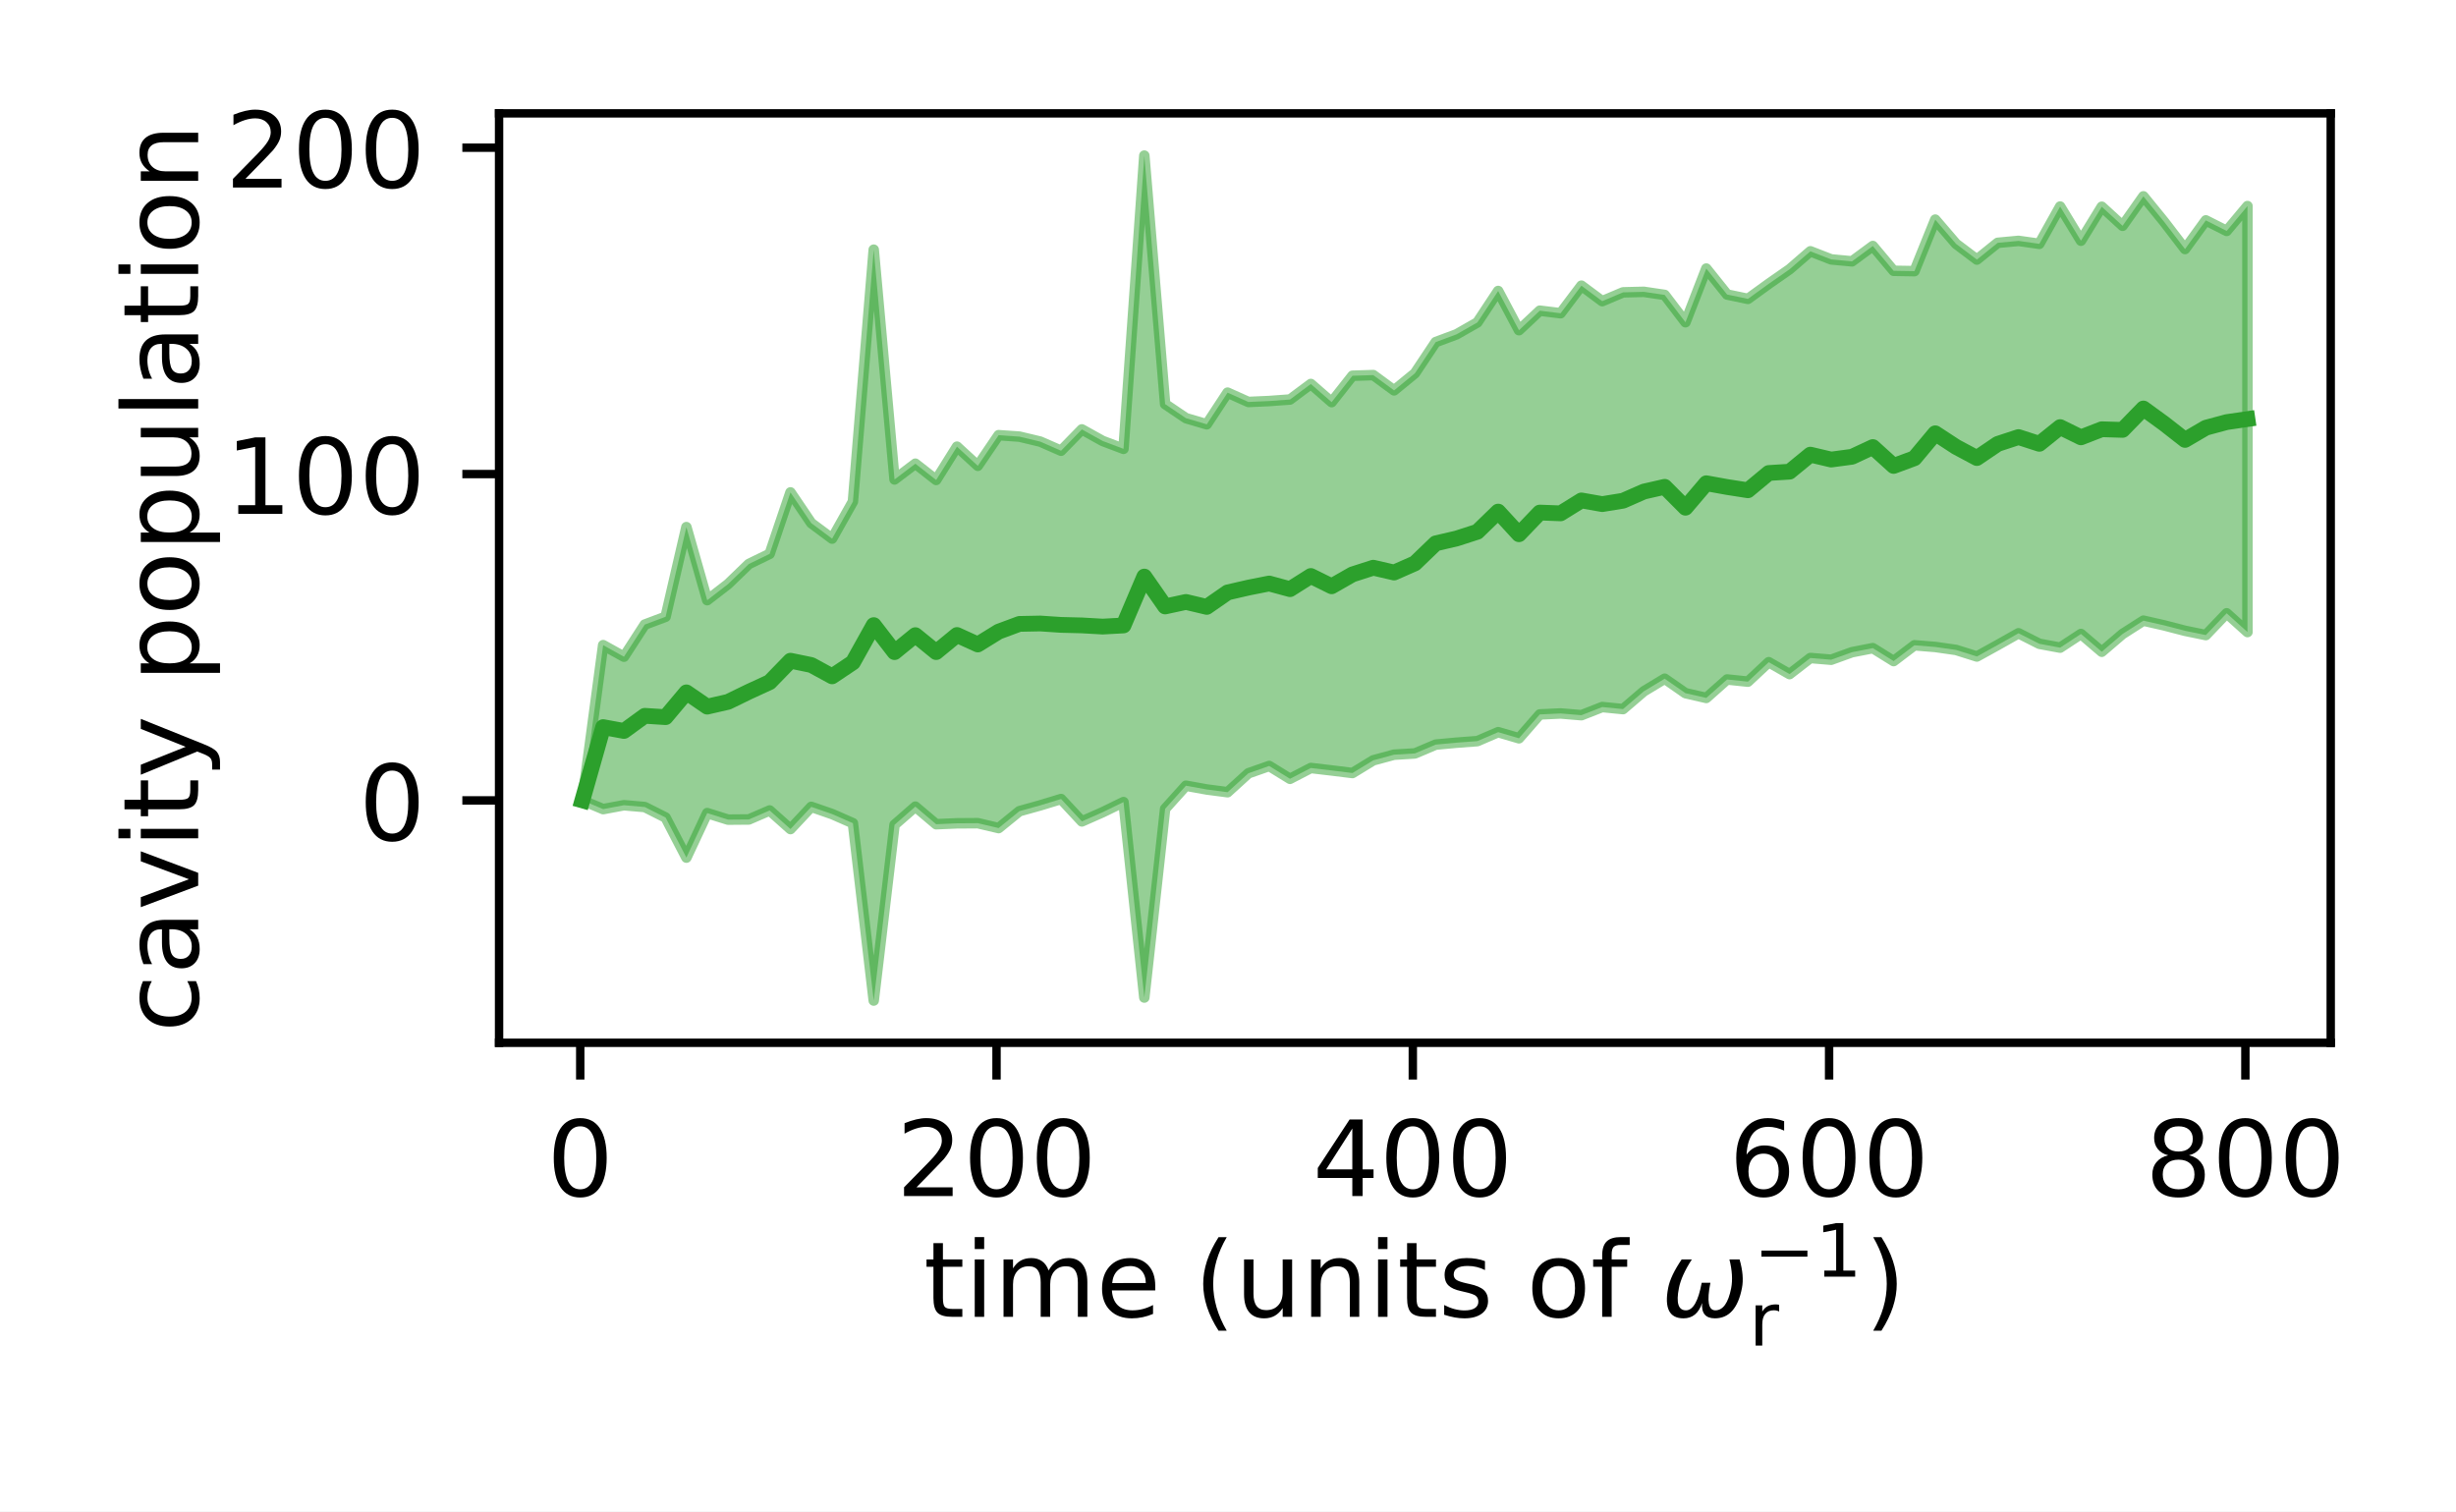
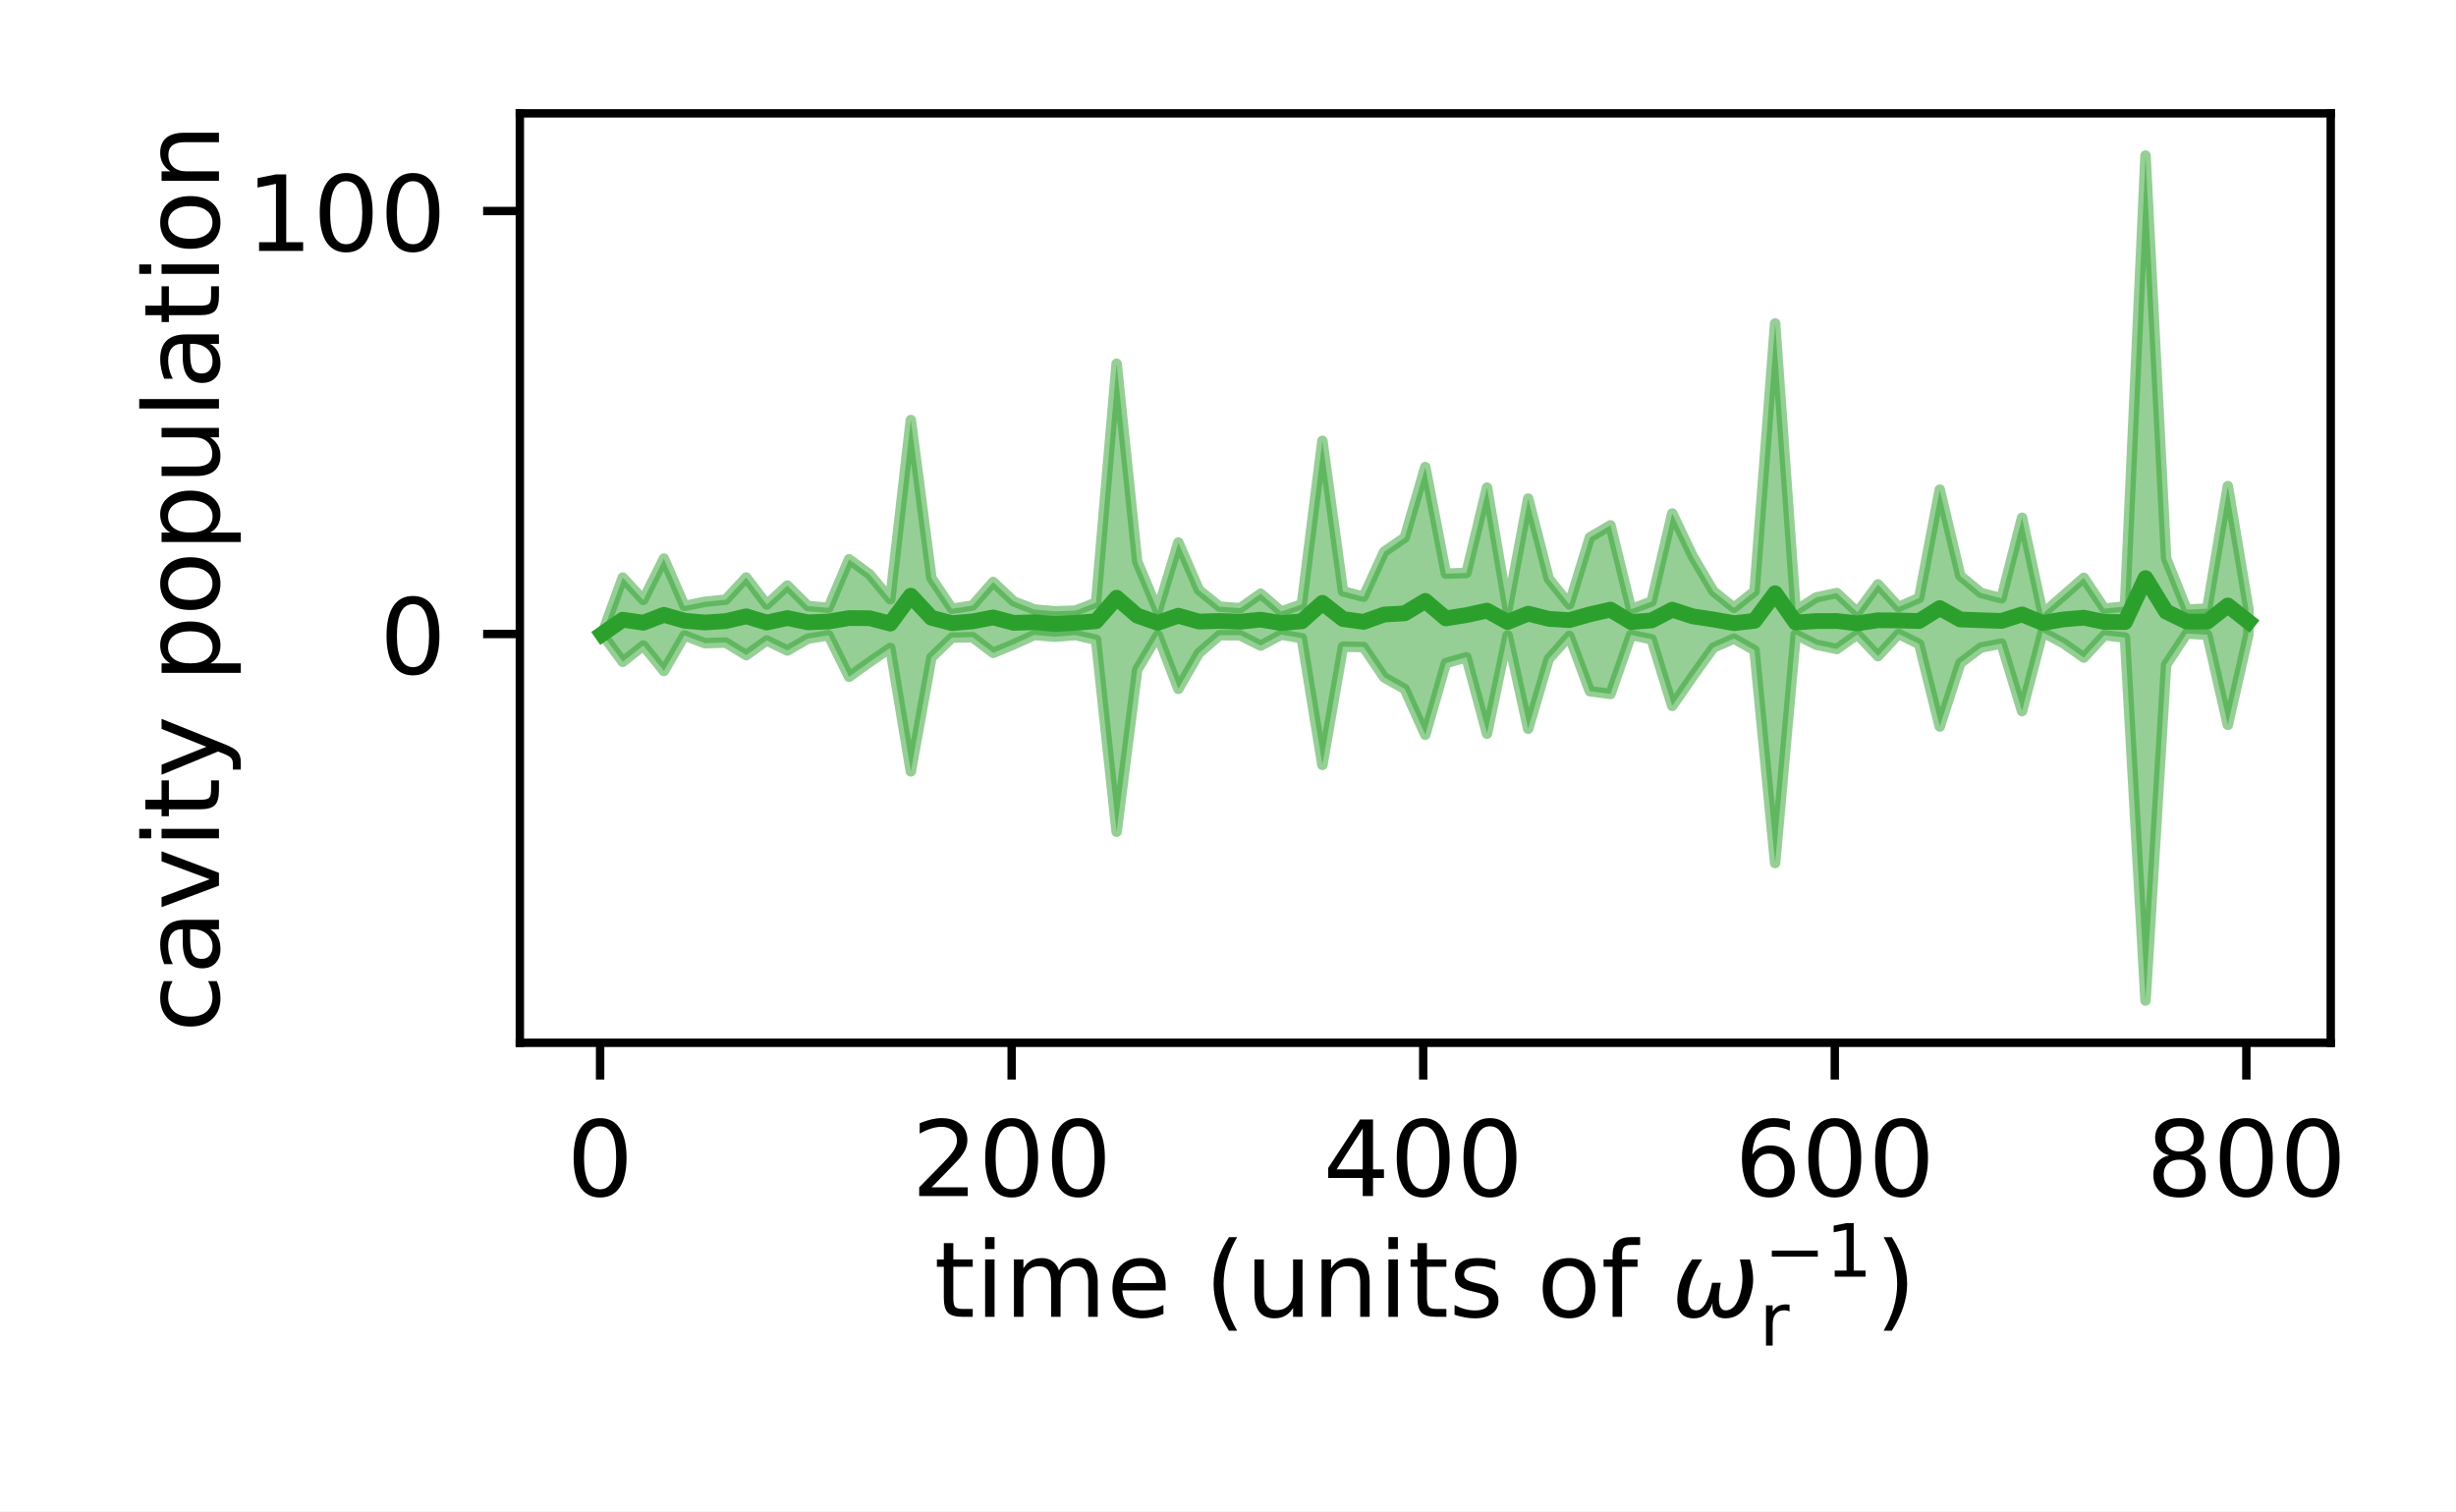
<svg xmlns="http://www.w3.org/2000/svg" xmlns:xlink="http://www.w3.org/1999/xlink" width="234pt" height="144pt" viewBox="0 0 234 144" version="1.1">
  <defs>
    <style type="text/css">*{stroke-linejoin: round; stroke-linecap: butt}</style>
  </defs>
  <g id="figure_1">
    <g id="patch_1">
      <path d="M 0 144  L 234 144  L 234 0  L 0 0  z " style="fill: #ffffff" />
    </g>
    <g id="axes_1">
      <g id="patch_2">
-         <path d="M 47.55 99.348  L 222.064 99.348  L 222.064 10.8  L 47.55 10.8  z " style="fill: #ffffff" />
+         <path d="M 49.53 99.348  L 222.064 99.348  L 222.064 10.8  L 49.53 10.8  z " style="fill: #ffffff" />
      </g>
      <g id="PolyCollection_1">
        <defs>
-           <path id="mf27327f5e2" d="M 55.482 -67.744  L 55.482 -67.744  L 57.466 -82.537  L 59.449 -81.435  L 61.432 -84.496  L 63.415 -85.241  L 65.398 -93.781  L 67.381 -86.82  L 69.364 -88.353  L 71.347 -90.267  L 73.331 -91.234  L 75.314 -97.088  L 77.297 -94.161  L 79.28 -92.684  L 81.263 -96.211  L 83.246 -120.212  L 85.229 -98.322  L 87.212 -99.823  L 89.195 -98.274  L 91.179 -101.445  L 93.162 -99.623  L 95.145 -102.54  L 97.128 -102.402  L 99.111 -101.928  L 101.094 -101.059  L 103.077 -103.091  L 105.06 -101.989  L 107.043 -101.239  L 109.027 -129.175  L 111.01 -105.501  L 112.993 -104.161  L 114.976 -103.577  L 116.959 -106.592  L 118.942 -105.704  L 120.925 -105.793  L 122.908 -105.938  L 124.892 -107.418  L 126.875 -105.69  L 128.858 -108.202  L 130.841 -108.265  L 132.824 -106.809  L 134.807 -108.433  L 136.79 -111.408  L 138.773 -112.148  L 140.756 -113.279  L 142.74 -116.276  L 144.723 -112.541  L 146.706 -114.4  L 148.689 -114.158  L 150.672 -116.783  L 152.655 -115.308  L 154.638 -116.148  L 156.621 -116.196  L 158.605 -115.903  L 160.588 -113.301  L 162.571 -118.414  L 164.554 -115.94  L 166.537 -115.526  L 168.52 -116.962  L 170.503 -118.344  L 172.486 -120.059  L 174.469 -119.288  L 176.453 -119.101  L 178.436 -120.563  L 180.419 -118.2  L 182.402 -118.167  L 184.385 -123.076  L 186.368 -120.767  L 188.351 -119.271  L 190.334 -120.865  L 192.318 -121.051  L 194.301 -120.77  L 196.284 -124.322  L 198.267 -121.069  L 200.25 -124.304  L 202.233 -122.488  L 204.216 -125.295  L 206.199 -122.86  L 208.182 -120.273  L 210.166 -123.004  L 212.149 -122  L 214.132 -124.367  L 214.132 -83.784  L 214.132 -83.784  L 212.149 -85.57  L 210.166 -83.495  L 208.182 -83.903  L 206.199 -84.418  L 204.216 -84.869  L 202.233 -83.601  L 200.25 -81.907  L 198.267 -83.6  L 196.284 -82.297  L 194.301 -82.665  L 192.318 -83.667  L 190.334 -82.549  L 188.351 -81.454  L 186.368 -82.08  L 184.385 -82.363  L 182.402 -82.522  L 180.419 -81.018  L 178.436 -82.251  L 176.453 -81.863  L 174.469 -81.146  L 172.486 -81.311  L 170.503 -79.777  L 168.52 -80.912  L 166.537 -79.057  L 164.554 -79.265  L 162.571 -77.507  L 160.588 -77.958  L 158.605 -79.338  L 156.621 -78.139  L 154.638 -76.443  L 152.655 -76.639  L 150.672 -75.862  L 148.689 -76.027  L 146.706 -75.935  L 144.723 -73.662  L 142.74 -74.245  L 140.756 -73.392  L 138.773 -73.244  L 136.79 -73.059  L 134.807 -72.22  L 132.824 -72.1  L 130.841 -71.563  L 128.858 -70.352  L 126.875 -70.598  L 124.892 -70.831  L 122.908 -69.802  L 120.925 -71.025  L 118.942 -70.328  L 116.959 -68.525  L 114.976 -68.785  L 112.993 -69.143  L 111.01 -66.942  L 109.027 -48.963  L 107.043 -67.586  L 105.06 -66.619  L 103.077 -65.744  L 101.094 -67.875  L 99.111 -67.271  L 97.128 -66.719  L 95.145 -65.108  L 93.162 -65.574  L 91.179 -65.561  L 89.195 -65.475  L 87.212 -67.152  L 85.229 -65.421  L 83.246 -48.677  L 81.263 -65.573  L 79.28 -66.443  L 77.297 -67.13  L 75.314 -65.015  L 73.331 -66.785  L 71.347 -65.929  L 69.364 -65.912  L 67.381 -66.535  L 65.398 -62.295  L 63.415 -66.112  L 61.432 -67.112  L 59.449 -67.285  L 57.466 -66.914  L 55.482 -67.744  z " style="stroke: #2ca02c; stroke-opacity: 0.5" />
+           <path id="m64f9f75985" d="M 57.372 -83.598  L 57.372 -83.598  L 59.333 -88.968  L 61.294 -86.844  L 63.254 -90.778  L 65.215 -86.265  L 67.176 -86.668  L 69.136 -86.862  L 71.097 -88.979  L 73.057 -86.402  L 75.018 -88.212  L 76.979 -86.258  L 78.939 -86.093  L 80.9 -90.716  L 82.86 -89.271  L 84.821 -86.911  L 86.782 -103.979  L 88.742 -88.925  L 90.703 -86.004  L 92.664 -86.308  L 94.624 -88.55  L 96.585 -86.701  L 98.545 -85.937  L 100.506 -85.759  L 102.467 -85.825  L 104.427 -86.58  L 106.388 -109.344  L 108.348 -90.502  L 110.309 -85.826  L 112.27 -92.31  L 114.23 -87.787  L 116.191 -86.201  L 118.152 -86.056  L 120.112 -87.439  L 122.073 -85.741  L 124.033 -86.424  L 125.994 -102  L 127.955 -87.661  L 129.915 -87.15  L 131.876 -91.432  L 133.837 -92.776  L 135.797 -99.5  L 137.758 -89.347  L 139.718 -89.415  L 141.679 -97.545  L 143.64 -86.014  L 145.6 -96.499  L 147.561 -88.863  L 149.521 -86.42  L 151.482 -92.803  L 153.443 -93.951  L 155.403 -85.961  L 157.364 -86.694  L 159.325 -95.077  L 161.285 -90.979  L 163.246 -87.665  L 165.206 -86.098  L 167.167 -87.657  L 169.128 -113.182  L 171.088 -85.829  L 173.049 -87.082  L 175.009 -87.5  L 176.97 -85.662  L 178.931 -88.324  L 180.891 -86.169  L 182.852 -87.031  L 184.813 -97.35  L 186.773 -89.138  L 188.734 -87.511  L 190.694 -86.996  L 192.655 -94.671  L 194.616 -85.53  L 196.576 -87.235  L 198.537 -88.95  L 200.497 -86.016  L 202.458 -86.213  L 204.419 -129.175  L 206.379 -90.8  L 208.34 -85.919  L 210.301 -86.014  L 212.261 -97.688  L 214.222 -85.976  L 214.222 -83.561  L 214.222 -83.561  L 212.261 -74.945  L 210.301 -83.53  L 208.34 -83.64  L 206.379 -80.662  L 204.419 -48.677  L 202.458 -83.262  L 200.497 -83.476  L 198.537 -81.353  L 196.576 -82.734  L 194.616 -83.771  L 192.655 -76.257  L 190.694 -82.69  L 188.734 -82.309  L 186.773 -80.826  L 184.813 -74.78  L 182.852 -82.64  L 180.891 -83.609  L 178.931 -81.491  L 176.97 -83.56  L 175.009 -82.17  L 173.049 -82.582  L 171.088 -83.551  L 169.128 -61.778  L 167.167 -82.051  L 165.206 -83.16  L 163.246 -82.3  L 161.285 -79.576  L 159.325 -76.751  L 157.364 -83.093  L 155.403 -83.51  L 153.443 -77.887  L 151.482 -78.145  L 149.521 -83.417  L 147.561 -81.222  L 145.6 -74.571  L 143.64 -83.469  L 141.679 -74.103  L 139.718 -81.385  L 137.758 -80.821  L 135.797 -74.003  L 133.837 -78.36  L 131.876 -79.473  L 129.915 -82.357  L 127.955 -82.388  L 125.994 -71.131  L 124.033 -83.197  L 122.073 -83.538  L 120.112 -82.492  L 118.152 -83.482  L 116.191 -83.481  L 114.23 -81.776  L 112.27 -78.373  L 110.309 -83.487  L 108.348 -80.191  L 106.388 -64.759  L 104.427 -83.05  L 102.467 -83.497  L 100.506 -83.336  L 98.545 -83.506  L 96.585 -82.617  L 94.624 -81.802  L 92.664 -83.295  L 90.703 -83.258  L 88.742 -81.361  L 86.782 -70.515  L 84.821 -82.271  L 82.86 -80.932  L 80.9 -79.519  L 78.939 -83.478  L 76.979 -83.158  L 75.018 -82.027  L 73.057 -82.981  L 71.097 -81.584  L 69.136 -82.787  L 67.176 -82.72  L 65.215 -83.461  L 63.254 -80.074  L 61.294 -82.501  L 59.333 -80.949  L 57.372 -83.598  z " style="stroke: #2ca02c; stroke-opacity: 0.5" />
        </defs>
-         <g clip-path="url(#p99282939f4)">
-           <use xlink:href="#mf27327f5e2" x="0" y="144" style="fill: #2ca02c; fill-opacity: 0.5; stroke: #2ca02c; stroke-opacity: 0.5" />
+         <g clip-path="url(#p8dab336f42)">
+           <use xlink:href="#m64f9f75985" x="0" y="144" style="fill: #2ca02c; fill-opacity: 0.5; stroke: #2ca02c; stroke-opacity: 0.5" />
        </g>
      </g>
      <g id="matplotlib.axis_1">
        <g id="xtick_1">
          <g id="line2d_1">
            <defs>
-               <path id="meccc51ef3f" d="M 0 0  L 0 3.5  " style="stroke: #000000; stroke-width: 0.8" />
-             </defs>
-             <g>
-               <use xlink:href="#meccc51ef3f" x="55.284" y="99.348" style="stroke: #000000; stroke-width: 0.8" />
+               <path id="m9869548e52" d="M 0 0  L 0 3.5  " style="stroke: #000000; stroke-width: 0.8" />
+             </defs>
+             <g>
+               <use xlink:href="#m9869548e52" x="57.176" y="99.348" style="stroke: #000000; stroke-width: 0.8" />
            </g>
          </g>
          <g id="text_1">
-             <g transform="translate(52.1029 113.9464) scale(0.1 -0.1)">
+             <g transform="translate(53.99515 113.9464) scale(0.1 -0.1)">
              <defs>
                <path id="DejaVuSans-30" d="M 2034 4250  Q 1547 4250 1301 3770  Q 1056 3291 1056 2328  Q 1056 1369 1301 889  Q 1547 409 2034 409  Q 2525 409 2770 889  Q 3016 1369 3016 2328  Q 3016 3291 2770 3770  Q 2525 4250 2034 4250  z M 2034 4750  Q 2819 4750 3233 4129  Q 3647 3509 3647 2328  Q 3647 1150 3233 529  Q 2819 -91 2034 -91  Q 1250 -91 836 529  Q 422 1150 422 2328  Q 422 3509 836 4129  Q 1250 4750 2034 4750  z " transform="scale(0.015625)" />
              </defs>
              <use xlink:href="#DejaVuSans-30" />
            </g>
          </g>
        </g>
        <g id="xtick_2">
          <g id="line2d_2">
            <g>
-               <use xlink:href="#meccc51ef3f" x="94.946" y="99.348" style="stroke: #000000; stroke-width: 0.8" />
+               <use xlink:href="#m9869548e52" x="96.389" y="99.348" style="stroke: #000000; stroke-width: 0.8" />
            </g>
          </g>
          <g id="text_2">
-             <g transform="translate(85.40274 113.9464) scale(0.1 -0.1)">
+             <g transform="translate(86.84499 113.9464) scale(0.1 -0.1)">
              <defs>
                <path id="DejaVuSans-32" d="M 1228 531  L 3431 531  L 3431 0  L 469 0  L 469 531  Q 828 903 1448 1529  Q 2069 2156 2228 2338  Q 2531 2678 2651 2914  Q 2772 3150 2772 3378  Q 2772 3750 2511 3984  Q 2250 4219 1831 4219  Q 1534 4219 1204 4116  Q 875 4013 500 3803  L 500 4441  Q 881 4594 1212 4672  Q 1544 4750 1819 4750  Q 2544 4750 2975 4387  Q 3406 4025 3406 3419  Q 3406 3131 3298 2873  Q 3191 2616 2906 2266  Q 2828 2175 2409 1742  Q 1991 1309 1228 531  z " transform="scale(0.015625)" />
              </defs>
              <use xlink:href="#DejaVuSans-32" />
              <use xlink:href="#DejaVuSans-30" x="63.623" />
              <use xlink:href="#DejaVuSans-30" x="127.246" />
            </g>
          </g>
        </g>
        <g id="xtick_3">
          <g id="line2d_3">
            <g>
-               <use xlink:href="#meccc51ef3f" x="134.609" y="99.348" style="stroke: #000000; stroke-width: 0.8" />
+               <use xlink:href="#m9869548e52" x="135.601" y="99.348" style="stroke: #000000; stroke-width: 0.8" />
            </g>
          </g>
          <g id="text_3">
-             <g transform="translate(125.0651 113.9464) scale(0.1 -0.1)">
+             <g transform="translate(126.0573 113.9464) scale(0.1 -0.1)">
              <defs>
                <path id="DejaVuSans-34" d="M 2419 4116  L 825 1625  L 2419 1625  L 2419 4116  z M 2253 4666  L 3047 4666  L 3047 1625  L 3713 1625  L 3713 1100  L 3047 1100  L 3047 0  L 2419 0  L 2419 1100  L 313 1100  L 313 1709  L 2253 4666  z " transform="scale(0.015625)" />
              </defs>
              <use xlink:href="#DejaVuSans-34" />
              <use xlink:href="#DejaVuSans-30" x="63.623" />
              <use xlink:href="#DejaVuSans-30" x="127.246" />
            </g>
          </g>
        </g>
        <g id="xtick_4">
          <g id="line2d_4">
            <g>
-               <use xlink:href="#meccc51ef3f" x="174.271" y="99.348" style="stroke: #000000; stroke-width: 0.8" />
+               <use xlink:href="#m9869548e52" x="174.813" y="99.348" style="stroke: #000000; stroke-width: 0.8" />
            </g>
          </g>
          <g id="text_4">
-             <g transform="translate(164.7274 113.9464) scale(0.1 -0.1)">
+             <g transform="translate(165.2697 113.9464) scale(0.1 -0.1)">
              <defs>
                <path id="DejaVuSans-36" d="M 2113 2584  Q 1688 2584 1439 2293  Q 1191 2003 1191 1497  Q 1191 994 1439 701  Q 1688 409 2113 409  Q 2538 409 2786 701  Q 3034 994 3034 1497  Q 3034 2003 2786 2293  Q 2538 2584 2113 2584  z M 3366 4563  L 3366 3988  Q 3128 4100 2886 4159  Q 2644 4219 2406 4219  Q 1781 4219 1451 3797  Q 1122 3375 1075 2522  Q 1259 2794 1537 2939  Q 1816 3084 2150 3084  Q 2853 3084 3261 2657  Q 3669 2231 3669 1497  Q 3669 778 3244 343  Q 2819 -91 2113 -91  Q 1303 -91 875 529  Q 447 1150 447 2328  Q 447 3434 972 4092  Q 1497 4750 2381 4750  Q 2619 4750 2861 4703  Q 3103 4656 3366 4563  z " transform="scale(0.015625)" />
              </defs>
              <use xlink:href="#DejaVuSans-36" />
              <use xlink:href="#DejaVuSans-30" x="63.623" />
              <use xlink:href="#DejaVuSans-30" x="127.246" />
            </g>
          </g>
        </g>
        <g id="xtick_5">
          <g id="line2d_5">
            <g>
-               <use xlink:href="#meccc51ef3f" x="213.933" y="99.348" style="stroke: #000000; stroke-width: 0.8" />
+               <use xlink:href="#m9869548e52" x="214.026" y="99.348" style="stroke: #000000; stroke-width: 0.8" />
            </g>
          </g>
          <g id="text_5">
-             <g transform="translate(204.3897 113.9464) scale(0.1 -0.1)">
+             <g transform="translate(204.482 113.9464) scale(0.1 -0.1)">
              <defs>
                <path id="DejaVuSans-38" d="M 2034 2216  Q 1584 2216 1326 1975  Q 1069 1734 1069 1313  Q 1069 891 1326 650  Q 1584 409 2034 409  Q 2484 409 2743 651  Q 3003 894 3003 1313  Q 3003 1734 2745 1975  Q 2488 2216 2034 2216  z M 1403 2484  Q 997 2584 770 2862  Q 544 3141 544 3541  Q 544 4100 942 4425  Q 1341 4750 2034 4750  Q 2731 4750 3128 4425  Q 3525 4100 3525 3541  Q 3525 3141 3298 2862  Q 3072 2584 2669 2484  Q 3125 2378 3379 2068  Q 3634 1759 3634 1313  Q 3634 634 3220 271  Q 2806 -91 2034 -91  Q 1263 -91 848 271  Q 434 634 434 1313  Q 434 1759 690 2068  Q 947 2378 1403 2484  z M 1172 3481  Q 1172 3119 1398 2916  Q 1625 2713 2034 2713  Q 2441 2713 2670 2916  Q 2900 3119 2900 3481  Q 2900 3844 2670 4047  Q 2441 4250 2034 4250  Q 1625 4250 1398 4047  Q 1172 3844 1172 3481  z " transform="scale(0.015625)" />
              </defs>
              <use xlink:href="#DejaVuSans-38" />
              <use xlink:href="#DejaVuSans-30" x="63.623" />
              <use xlink:href="#DejaVuSans-30" x="127.246" />
            </g>
          </g>
        </g>
        <g id="text_6">
-           <g transform="translate(88.00713 125.5261) scale(0.1 -0.1)">
+           <g transform="translate(88.99713 125.5261) scale(0.1 -0.1)">
            <defs>
              <path id="DejaVuSans-74" d="M 1172 4494  L 1172 3500  L 2356 3500  L 2356 3053  L 1172 3053  L 1172 1153  Q 1172 725 1289 603  Q 1406 481 1766 481  L 2356 481  L 2356 0  L 1766 0  Q 1100 0 847 248  Q 594 497 594 1153  L 594 3053  L 172 3053  L 172 3500  L 594 3500  L 594 4494  L 1172 4494  z " transform="scale(0.015625)" />
              <path id="DejaVuSans-69" d="M 603 3500  L 1178 3500  L 1178 0  L 603 0  L 603 3500  z M 603 4863  L 1178 4863  L 1178 4134  L 603 4134  L 603 4863  z " transform="scale(0.015625)" />
              <path id="DejaVuSans-6d" d="M 3328 2828  Q 3544 3216 3844 3400  Q 4144 3584 4550 3584  Q 5097 3584 5394 3201  Q 5691 2819 5691 2113  L 5691 0  L 5113 0  L 5113 2094  Q 5113 2597 4934 2840  Q 4756 3084 4391 3084  Q 3944 3084 3684 2787  Q 3425 2491 3425 1978  L 3425 0  L 2847 0  L 2847 2094  Q 2847 2600 2669 2842  Q 2491 3084 2119 3084  Q 1678 3084 1418 2786  Q 1159 2488 1159 1978  L 1159 0  L 581 0  L 581 3500  L 1159 3500  L 1159 2956  Q 1356 3278 1631 3431  Q 1906 3584 2284 3584  Q 2666 3584 2933 3390  Q 3200 3197 3328 2828  z " transform="scale(0.015625)" />
              <path id="DejaVuSans-65" d="M 3597 1894  L 3597 1613  L 953 1613  Q 991 1019 1311 708  Q 1631 397 2203 397  Q 2534 397 2845 478  Q 3156 559 3463 722  L 3463 178  Q 3153 47 2828 -22  Q 2503 -91 2169 -91  Q 1331 -91 842 396  Q 353 884 353 1716  Q 353 2575 817 3079  Q 1281 3584 2069 3584  Q 2775 3584 3186 3129  Q 3597 2675 3597 1894  z M 3022 2063  Q 3016 2534 2758 2815  Q 2500 3097 2075 3097  Q 1594 3097 1305 2825  Q 1016 2553 972 2059  L 3022 2063  z " transform="scale(0.015625)" />
              <path id="DejaVuSans-20" transform="scale(0.015625)" />
              <path id="DejaVuSans-28" d="M 1984 4856  Q 1566 4138 1362 3434  Q 1159 2731 1159 2009  Q 1159 1288 1364 580  Q 1569 -128 1984 -844  L 1484 -844  Q 1016 -109 783 600  Q 550 1309 550 2009  Q 550 2706 781 3412  Q 1013 4119 1484 4856  L 1984 4856  z " transform="scale(0.015625)" />
              <path id="DejaVuSans-75" d="M 544 1381  L 544 3500  L 1119 3500  L 1119 1403  Q 1119 906 1312 657  Q 1506 409 1894 409  Q 2359 409 2629 706  Q 2900 1003 2900 1516  L 2900 3500  L 3475 3500  L 3475 0  L 2900 0  L 2900 538  Q 2691 219 2414 64  Q 2138 -91 1772 -91  Q 1169 -91 856 284  Q 544 659 544 1381  z M 1991 3584  L 1991 3584  z " transform="scale(0.015625)" />
              <path id="DejaVuSans-6e" d="M 3513 2113  L 3513 0  L 2938 0  L 2938 2094  Q 2938 2591 2744 2837  Q 2550 3084 2163 3084  Q 1697 3084 1428 2787  Q 1159 2491 1159 1978  L 1159 0  L 581 0  L 581 3500  L 1159 3500  L 1159 2956  Q 1366 3272 1645 3428  Q 1925 3584 2291 3584  Q 2894 3584 3203 3211  Q 3513 2838 3513 2113  z " transform="scale(0.015625)" />
              <path id="DejaVuSans-73" d="M 2834 3397  L 2834 2853  Q 2591 2978 2328 3040  Q 2066 3103 1784 3103  Q 1356 3103 1142 2972  Q 928 2841 928 2578  Q 928 2378 1081 2264  Q 1234 2150 1697 2047  L 1894 2003  Q 2506 1872 2764 1633  Q 3022 1394 3022 966  Q 3022 478 2636 193  Q 2250 -91 1575 -91  Q 1294 -91 989 -36  Q 684 19 347 128  L 347 722  Q 666 556 975 473  Q 1284 391 1588 391  Q 1994 391 2212 530  Q 2431 669 2431 922  Q 2431 1156 2273 1281  Q 2116 1406 1581 1522  L 1381 1569  Q 847 1681 609 1914  Q 372 2147 372 2553  Q 372 3047 722 3315  Q 1072 3584 1716 3584  Q 2034 3584 2315 3537  Q 2597 3491 2834 3397  z " transform="scale(0.015625)" />
              <path id="DejaVuSans-6f" d="M 1959 3097  Q 1497 3097 1228 2736  Q 959 2375 959 1747  Q 959 1119 1226 758  Q 1494 397 1959 397  Q 2419 397 2687 759  Q 2956 1122 2956 1747  Q 2956 2369 2687 2733  Q 2419 3097 1959 3097  z M 1959 3584  Q 2709 3584 3137 3096  Q 3566 2609 3566 1747  Q 3566 888 3137 398  Q 2709 -91 1959 -91  Q 1206 -91 779 398  Q 353 888 353 1747  Q 353 2609 779 3096  Q 1206 3584 1959 3584  z " transform="scale(0.015625)" />
              <path id="DejaVuSans-66" d="M 2375 4863  L 2375 4384  L 1825 4384  Q 1516 4384 1395 4259  Q 1275 4134 1275 3809  L 1275 3500  L 2222 3500  L 2222 3053  L 1275 3053  L 1275 0  L 697 0  L 697 3053  L 147 3053  L 147 3500  L 697 3500  L 697 3744  Q 697 4328 969 4595  Q 1241 4863 1831 4863  L 2375 4863  z " transform="scale(0.015625)" />
              <path id="DejaVuSans-Oblique-3c9" d="M 1369 -91  Q 72 -91 434 1766  Q 575 2500 1256 3500  L 1875 3500  Q 1231 2500 1088 1750  Q 819 397 1519 397  Q 2166 397 2478 2078  L 3009 2078  Q 2669 388 3316 397  Q 4013 403 4275 1750  Q 4419 2500 4169 3500  L 4788 3500  Q 5075 2500 4934 1766  Q 4578 -94 3278 -91  Q 2428 -88 2503 844  Q 2194 -91 1369 -91  z " transform="scale(0.015625)" />
              <path id="DejaVuSans-2212" d="M 678 2272  L 4684 2272  L 4684 1741  L 678 1741  L 678 2272  z " transform="scale(0.015625)" />
              <path id="DejaVuSans-31" d="M 794 531  L 1825 531  L 1825 4091  L 703 3866  L 703 4441  L 1819 4666  L 2450 4666  L 2450 531  L 3481 531  L 3481 0  L 794 0  L 794 531  z " transform="scale(0.015625)" />
              <path id="DejaVuSans-72" d="M 2631 2963  Q 2534 3019 2420 3045  Q 2306 3072 2169 3072  Q 1681 3072 1420 2755  Q 1159 2438 1159 1844  L 1159 0  L 581 0  L 581 3500  L 1159 3500  L 1159 2956  Q 1341 3275 1631 3429  Q 1922 3584 2338 3584  Q 2397 3584 2469 3576  Q 2541 3569 2628 3553  L 2631 2963  z " transform="scale(0.015625)" />
              <path id="DejaVuSans-29" d="M 513 4856  L 1013 4856  Q 1481 4119 1714 3412  Q 1947 2706 1947 2009  Q 1947 1309 1714 600  Q 1481 -109 1013 -844  L 513 -844  Q 928 -128 1133 580  Q 1338 1288 1338 2009  Q 1338 2731 1133 3434  Q 928 4138 513 4856  z " transform="scale(0.015625)" />
            </defs>
            <use xlink:href="#DejaVuSans-74" transform="translate(0 0.684375)" />
            <use xlink:href="#DejaVuSans-69" transform="translate(39.20898 0.684375)" />
            <use xlink:href="#DejaVuSans-6d" transform="translate(66.99219 0.684375)" />
            <use xlink:href="#DejaVuSans-65" transform="translate(164.4043 0.684375)" />
            <use xlink:href="#DejaVuSans-20" transform="translate(225.9277 0.684375)" />
            <use xlink:href="#DejaVuSans-28" transform="translate(257.7148 0.684375)" />
            <use xlink:href="#DejaVuSans-75" transform="translate(296.7285 0.684375)" />
            <use xlink:href="#DejaVuSans-6e" transform="translate(360.1074 0.684375)" />
            <use xlink:href="#DejaVuSans-69" transform="translate(423.4863 0.684375)" />
            <use xlink:href="#DejaVuSans-74" transform="translate(451.2695 0.684375)" />
            <use xlink:href="#DejaVuSans-73" transform="translate(490.4785 0.684375)" />
            <use xlink:href="#DejaVuSans-20" transform="translate(542.5781 0.684375)" />
            <use xlink:href="#DejaVuSans-6f" transform="translate(574.3652 0.684375)" />
            <use xlink:href="#DejaVuSans-66" transform="translate(635.5469 0.684375)" />
            <use xlink:href="#DejaVuSans-20" transform="translate(670.752 0.684375)" />
            <use xlink:href="#DejaVuSans-Oblique-3c9" transform="translate(702.5391 0.684375)" />
            <use xlink:href="#DejaVuSans-2212" transform="translate(790.7454 38.96563) scale(0.7)" />
            <use xlink:href="#DejaVuSans-31" transform="translate(849.3978 38.96563) scale(0.7)" />
            <use xlink:href="#DejaVuSans-72" transform="translate(786.2793 -26.65938) scale(0.7)" />
            <use xlink:href="#DejaVuSans-29" transform="translate(896.6683 0.684375)" />
          </g>
        </g>
      </g>
      <g id="matplotlib.axis_2">
        <g id="ytick_1">
          <g id="line2d_6">
            <defs>
-               <path id="m55b2e5d13f" d="M 0 0  L -3.5 0  " style="stroke: #000000; stroke-width: 0.8" />
-             </defs>
-             <g>
-               <use xlink:href="#m55b2e5d13f" x="47.55" y="76.256" style="stroke: #000000; stroke-width: 0.8" />
+               <path id="me54876d249" d="M 0 0  L -3.5 0  " style="stroke: #000000; stroke-width: 0.8" />
+             </defs>
+             <g>
+               <use xlink:href="#me54876d249" x="49.53" y="60.402" style="stroke: #000000; stroke-width: 0.8" />
            </g>
          </g>
          <g id="text_7">
-             <g transform="translate(34.1875 80.05569) scale(0.1 -0.1)">
+             <g transform="translate(36.1675 64.20165) scale(0.1 -0.1)">
              <use xlink:href="#DejaVuSans-30" />
            </g>
          </g>
        </g>
        <g id="ytick_2">
          <g id="line2d_7">
            <g>
-               <use xlink:href="#m55b2e5d13f" x="47.55" y="45.163" style="stroke: #000000; stroke-width: 0.8" />
+               <use xlink:href="#me54876d249" x="49.53" y="20.107" style="stroke: #000000; stroke-width: 0.8" />
            </g>
          </g>
          <g id="text_8">
-             <g transform="translate(21.4625 48.96175) scale(0.1 -0.1)">
+             <g transform="translate(23.4425 23.90612) scale(0.1 -0.1)">
              <use xlink:href="#DejaVuSans-31" />
              <use xlink:href="#DejaVuSans-30" x="63.623" />
              <use xlink:href="#DejaVuSans-30" x="127.246" />
            </g>
          </g>
        </g>
-         <g id="ytick_3">
-           <g id="line2d_8">
-             <g>
-               <use xlink:href="#m55b2e5d13f" x="47.55" y="14.069" style="stroke: #000000; stroke-width: 0.8" />
-             </g>
-           </g>
-           <g id="text_9">
-             <g transform="translate(21.4625 17.86781) scale(0.1 -0.1)">
-               <use xlink:href="#DejaVuSans-32" />
-               <use xlink:href="#DejaVuSans-30" x="63.623" />
-               <use xlink:href="#DejaVuSans-30" x="127.246" />
-             </g>
-           </g>
-         </g>
-         <g id="text_10">
-           <g transform="translate(18.88281 98.35134) rotate(-90) scale(0.1 -0.1)">
+         <g id="text_9">
+           <g transform="translate(20.86281 98.35134) rotate(-90) scale(0.1 -0.1)">
            <defs>
              <path id="DejaVuSans-63" d="M 3122 3366  L 3122 2828  Q 2878 2963 2633 3030  Q 2388 3097 2138 3097  Q 1578 3097 1268 2742  Q 959 2388 959 1747  Q 959 1106 1268 751  Q 1578 397 2138 397  Q 2388 397 2633 464  Q 2878 531 3122 666  L 3122 134  Q 2881 22 2623 -34  Q 2366 -91 2075 -91  Q 1284 -91 818 406  Q 353 903 353 1747  Q 353 2603 823 3093  Q 1294 3584 2113 3584  Q 2378 3584 2631 3529  Q 2884 3475 3122 3366  z " transform="scale(0.015625)" />
              <path id="DejaVuSans-61" d="M 2194 1759  Q 1497 1759 1228 1600  Q 959 1441 959 1056  Q 959 750 1161 570  Q 1363 391 1709 391  Q 2188 391 2477 730  Q 2766 1069 2766 1631  L 2766 1759  L 2194 1759  z M 3341 1997  L 3341 0  L 2766 0  L 2766 531  Q 2569 213 2275 61  Q 1981 -91 1556 -91  Q 1019 -91 701 211  Q 384 513 384 1019  Q 384 1609 779 1909  Q 1175 2209 1959 2209  L 2766 2209  L 2766 2266  Q 2766 2663 2505 2880  Q 2244 3097 1772 3097  Q 1472 3097 1187 3025  Q 903 2953 641 2809  L 641 3341  Q 956 3463 1253 3523  Q 1550 3584 1831 3584  Q 2591 3584 2966 3190  Q 3341 2797 3341 1997  z " transform="scale(0.015625)" />
              <path id="DejaVuSans-76" d="M 191 3500  L 800 3500  L 1894 563  L 2988 3500  L 3597 3500  L 2284 0  L 1503 0  L 191 3500  z " transform="scale(0.015625)" />
              <path id="DejaVuSans-79" d="M 2059 -325  Q 1816 -950 1584 -1140  Q 1353 -1331 966 -1331  L 506 -1331  L 506 -850  L 844 -850  Q 1081 -850 1212 -737  Q 1344 -625 1503 -206  L 1606 56  L 191 3500  L 800 3500  L 1894 763  L 2988 3500  L 3597 3500  L 2059 -325  z " transform="scale(0.015625)" />
              <path id="DejaVuSans-70" d="M 1159 525  L 1159 -1331  L 581 -1331  L 581 3500  L 1159 3500  L 1159 2969  Q 1341 3281 1617 3432  Q 1894 3584 2278 3584  Q 2916 3584 3314 3078  Q 3713 2572 3713 1747  Q 3713 922 3314 415  Q 2916 -91 2278 -91  Q 1894 -91 1617 61  Q 1341 213 1159 525  z M 3116 1747  Q 3116 2381 2855 2742  Q 2594 3103 2138 3103  Q 1681 3103 1420 2742  Q 1159 2381 1159 1747  Q 1159 1113 1420 752  Q 1681 391 2138 391  Q 2594 391 2855 752  Q 3116 1113 3116 1747  z " transform="scale(0.015625)" />
              <path id="DejaVuSans-6c" d="M 603 4863  L 1178 4863  L 1178 0  L 603 0  L 603 4863  z " transform="scale(0.015625)" />
            </defs>
            <use xlink:href="#DejaVuSans-63" />
            <use xlink:href="#DejaVuSans-61" x="54.98" />
            <use xlink:href="#DejaVuSans-76" x="116.26" />
            <use xlink:href="#DejaVuSans-69" x="175.439" />
            <use xlink:href="#DejaVuSans-74" x="203.223" />
            <use xlink:href="#DejaVuSans-79" x="242.432" />
            <use xlink:href="#DejaVuSans-20" x="301.611" />
            <use xlink:href="#DejaVuSans-70" x="333.398" />
            <use xlink:href="#DejaVuSans-6f" x="396.875" />
            <use xlink:href="#DejaVuSans-70" x="458.057" />
            <use xlink:href="#DejaVuSans-75" x="521.533" />
            <use xlink:href="#DejaVuSans-6c" x="584.912" />
            <use xlink:href="#DejaVuSans-61" x="612.695" />
            <use xlink:href="#DejaVuSans-74" x="673.975" />
            <use xlink:href="#DejaVuSans-69" x="713.184" />
            <use xlink:href="#DejaVuSans-6f" x="740.967" />
            <use xlink:href="#DejaVuSans-6e" x="802.148" />
          </g>
        </g>
      </g>
-       <g id="line2d_9">
-         <path d="M 55.482 76.256  L 57.466 69.274  L 59.449 69.64  L 61.432 68.196  L 63.415 68.324  L 65.398 65.962  L 67.381 67.323  L 69.364 66.867  L 71.347 65.902  L 73.331 64.99  L 75.314 62.948  L 77.297 63.355  L 79.28 64.436  L 81.263 63.108  L 83.246 59.556  L 85.229 62.129  L 87.212 60.512  L 89.195 62.125  L 91.179 60.497  L 93.162 61.401  L 95.145 60.176  L 97.128 59.44  L 99.111 59.401  L 101.094 59.533  L 103.077 59.583  L 105.06 59.696  L 107.043 59.588  L 109.027 54.931  L 111.01 57.778  L 112.993 57.348  L 114.976 57.819  L 116.959 56.442  L 118.942 55.984  L 120.925 55.591  L 122.908 56.13  L 124.892 54.876  L 126.875 55.856  L 128.858 54.723  L 130.841 54.086  L 132.824 54.546  L 134.807 53.673  L 136.79 51.766  L 138.773 51.304  L 140.756 50.665  L 142.74 48.74  L 144.723 50.898  L 146.706 48.833  L 148.689 48.907  L 150.672 47.677  L 152.655 48.027  L 154.638 47.705  L 156.621 46.833  L 158.605 46.38  L 160.588 48.371  L 162.571 46.04  L 164.554 46.398  L 166.537 46.709  L 168.52 45.063  L 170.503 44.939  L 172.486 43.315  L 174.469 43.783  L 176.453 43.518  L 178.436 42.593  L 180.419 44.391  L 182.402 43.656  L 184.385 41.281  L 186.368 42.577  L 188.351 43.637  L 190.334 42.293  L 192.318 41.641  L 194.301 42.283  L 196.284 40.691  L 198.267 41.666  L 200.25 40.895  L 202.233 40.956  L 204.216 38.918  L 206.199 40.361  L 208.182 41.912  L 210.166 40.75  L 212.149 40.215  L 214.132 39.925  " clip-path="url(#p99282939f4)" style="fill: none; stroke: #2ca02c; stroke-width: 1.5; stroke-linecap: square" />
+       <g id="line2d_8">
+         <path d="M 57.372 60.402  L 59.333 59.042  L 61.294 59.327  L 63.254 58.574  L 65.215 59.137  L 67.176 59.306  L 69.136 59.176  L 71.097 58.718  L 73.057 59.308  L 75.018 58.881  L 76.979 59.292  L 78.939 59.215  L 80.9 58.883  L 82.86 58.899  L 84.821 59.409  L 86.782 56.753  L 88.742 58.857  L 90.703 59.369  L 92.664 59.199  L 94.624 58.824  L 96.585 59.341  L 98.545 59.279  L 100.506 59.453  L 102.467 59.339  L 104.427 59.185  L 106.388 56.949  L 108.348 58.653  L 110.309 59.343  L 112.27 58.659  L 114.23 59.218  L 116.191 59.159  L 118.152 59.231  L 120.112 59.034  L 122.073 59.361  L 124.033 59.19  L 125.994 57.434  L 127.955 58.975  L 129.915 59.246  L 131.876 58.548  L 133.837 58.432  L 135.797 57.249  L 137.758 58.916  L 139.718 58.6  L 141.679 58.176  L 143.64 59.259  L 145.6 58.465  L 147.561 58.958  L 149.521 59.082  L 151.482 58.526  L 153.443 58.081  L 155.403 59.265  L 157.364 59.107  L 159.325 58.086  L 161.285 58.722  L 163.246 59.018  L 165.206 59.371  L 167.167 59.146  L 169.128 56.52  L 171.088 59.31  L 173.049 59.168  L 175.009 59.165  L 176.97 59.389  L 178.931 59.092  L 180.891 59.111  L 182.852 59.165  L 184.813 57.935  L 186.773 59.018  L 188.734 59.09  L 190.694 59.157  L 192.655 58.536  L 194.616 59.35  L 196.576 59.015  L 198.537 58.848  L 200.497 59.254  L 202.458 59.263  L 204.419 55.074  L 206.379 58.269  L 208.34 59.22  L 210.301 59.228  L 212.261 57.683  L 214.222 59.232  " clip-path="url(#p8dab336f42)" style="fill: none; stroke: #2ca02c; stroke-width: 1.5; stroke-linecap: square" />
      </g>
      <g id="patch_3">
-         <path d="M 47.55 99.348  L 47.55 10.8  " style="fill: none; stroke: #000000; stroke-width: 0.8; stroke-linejoin: miter; stroke-linecap: square" />
+         <path d="M 49.53 99.348  L 49.53 10.8  " style="fill: none; stroke: #000000; stroke-width: 0.8; stroke-linejoin: miter; stroke-linecap: square" />
      </g>
      <g id="patch_4">
        <path d="M 222.064 99.348  L 222.064 10.8  " style="fill: none; stroke: #000000; stroke-width: 0.8; stroke-linejoin: miter; stroke-linecap: square" />
      </g>
      <g id="patch_5">
-         <path d="M 47.55 99.348  L 222.064 99.348  " style="fill: none; stroke: #000000; stroke-width: 0.8; stroke-linejoin: miter; stroke-linecap: square" />
+         <path d="M 49.53 99.348  L 222.064 99.348  " style="fill: none; stroke: #000000; stroke-width: 0.8; stroke-linejoin: miter; stroke-linecap: square" />
      </g>
      <g id="patch_6">
-         <path d="M 47.55 10.8  L 222.064 10.8  " style="fill: none; stroke: #000000; stroke-width: 0.8; stroke-linejoin: miter; stroke-linecap: square" />
+         <path d="M 49.53 10.8  L 222.064 10.8  " style="fill: none; stroke: #000000; stroke-width: 0.8; stroke-linejoin: miter; stroke-linecap: square" />
      </g>
    </g>
  </g>
  <defs>
-     <clipPath id="p99282939f4">
-       <rect x="47.55" y="10.8" width="174.514" height="88.548" />
+     <clipPath id="p8dab336f42">
+       <rect x="49.53" y="10.8" width="172.534" height="88.548" />
    </clipPath>
  </defs>
</svg>
